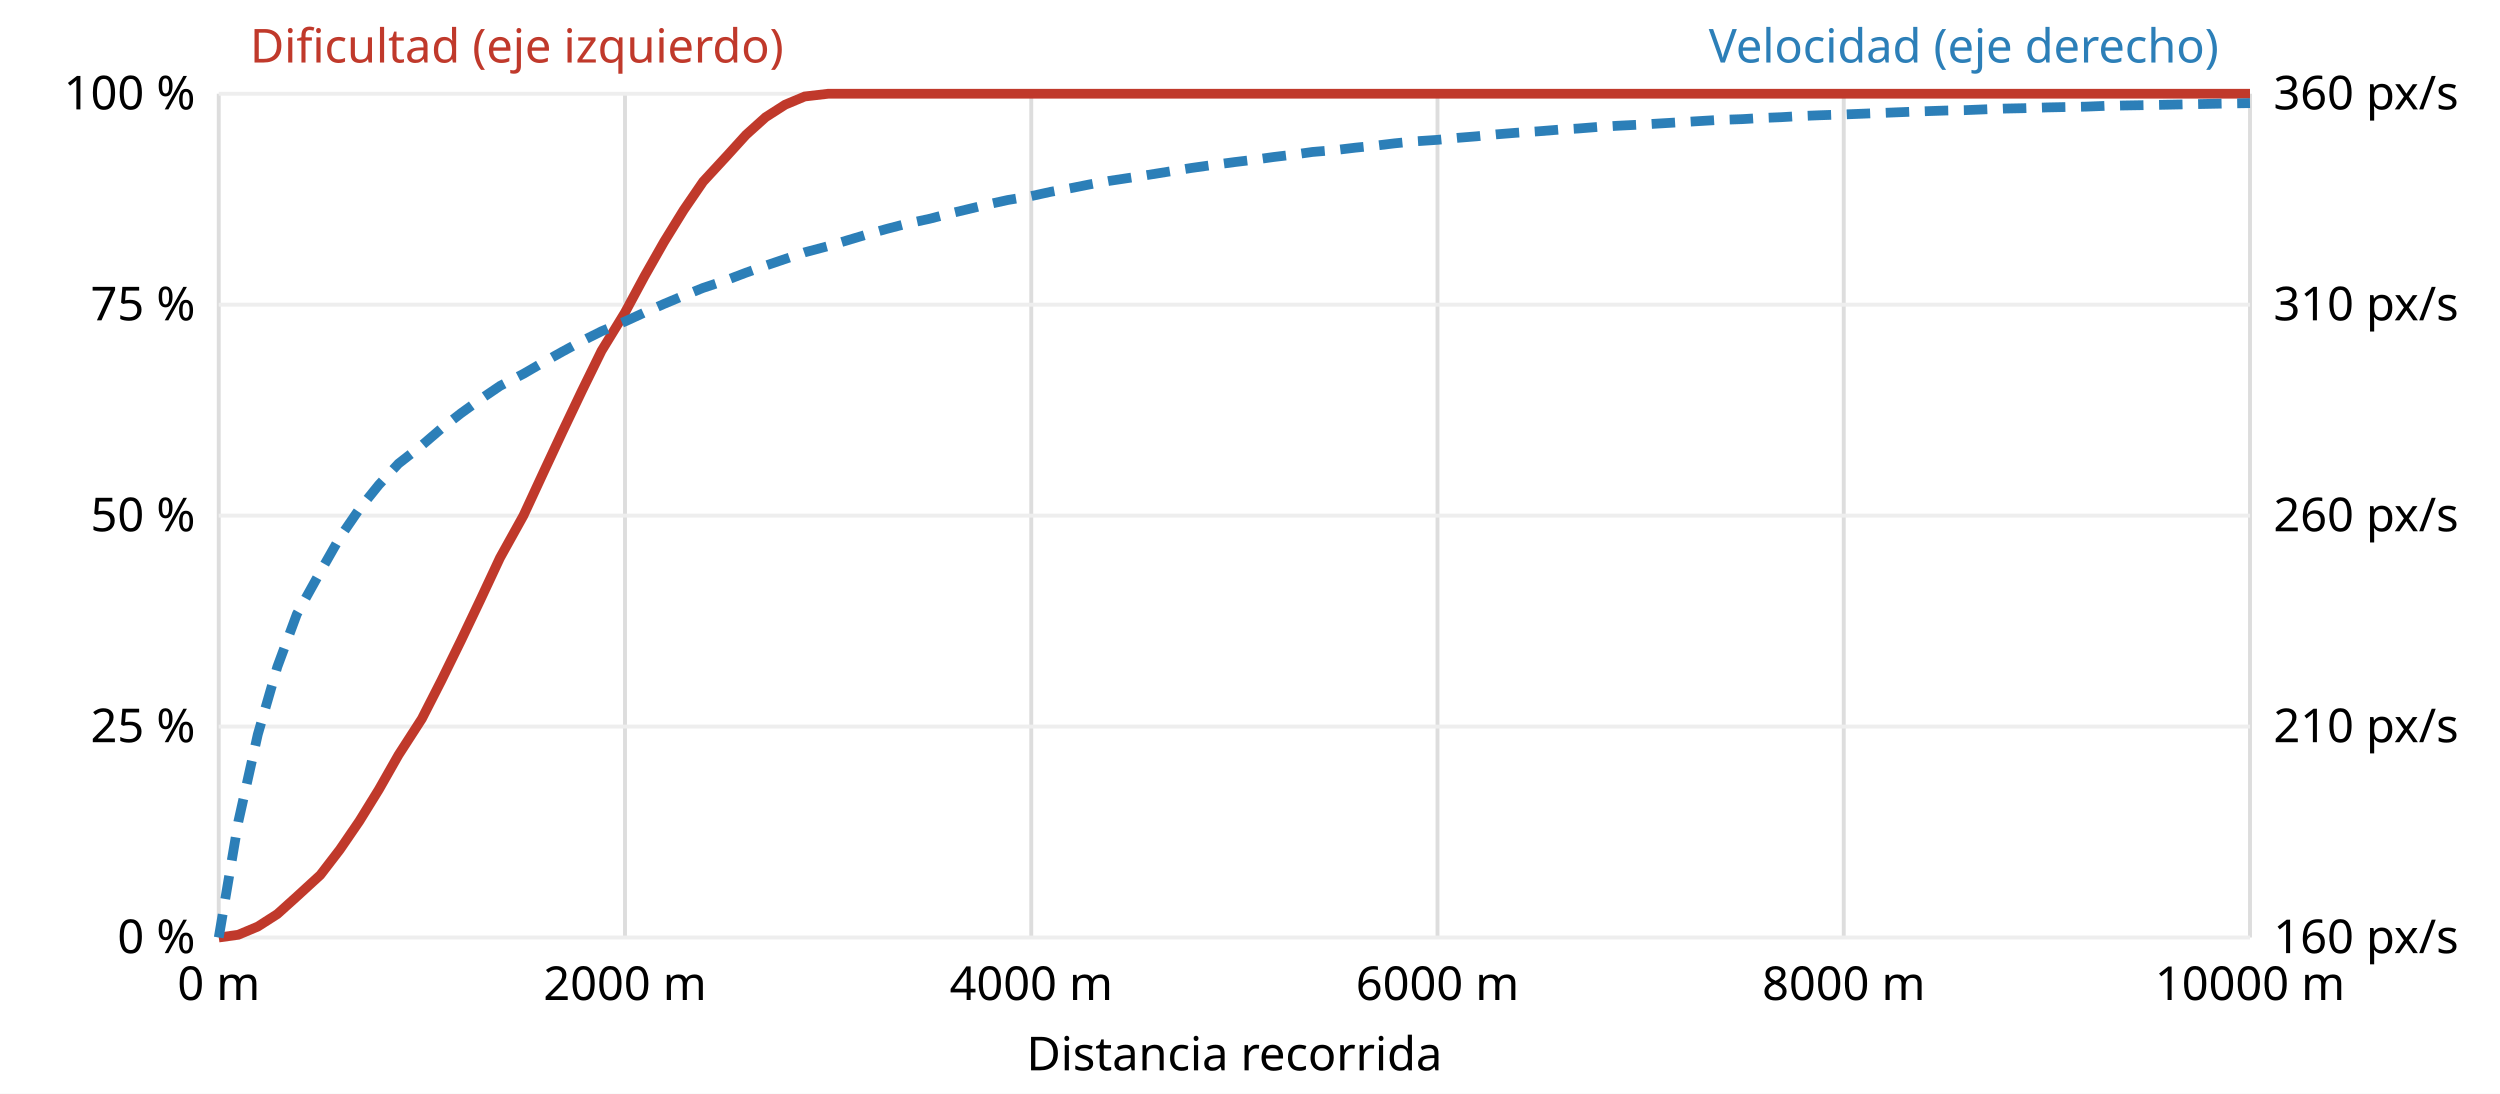
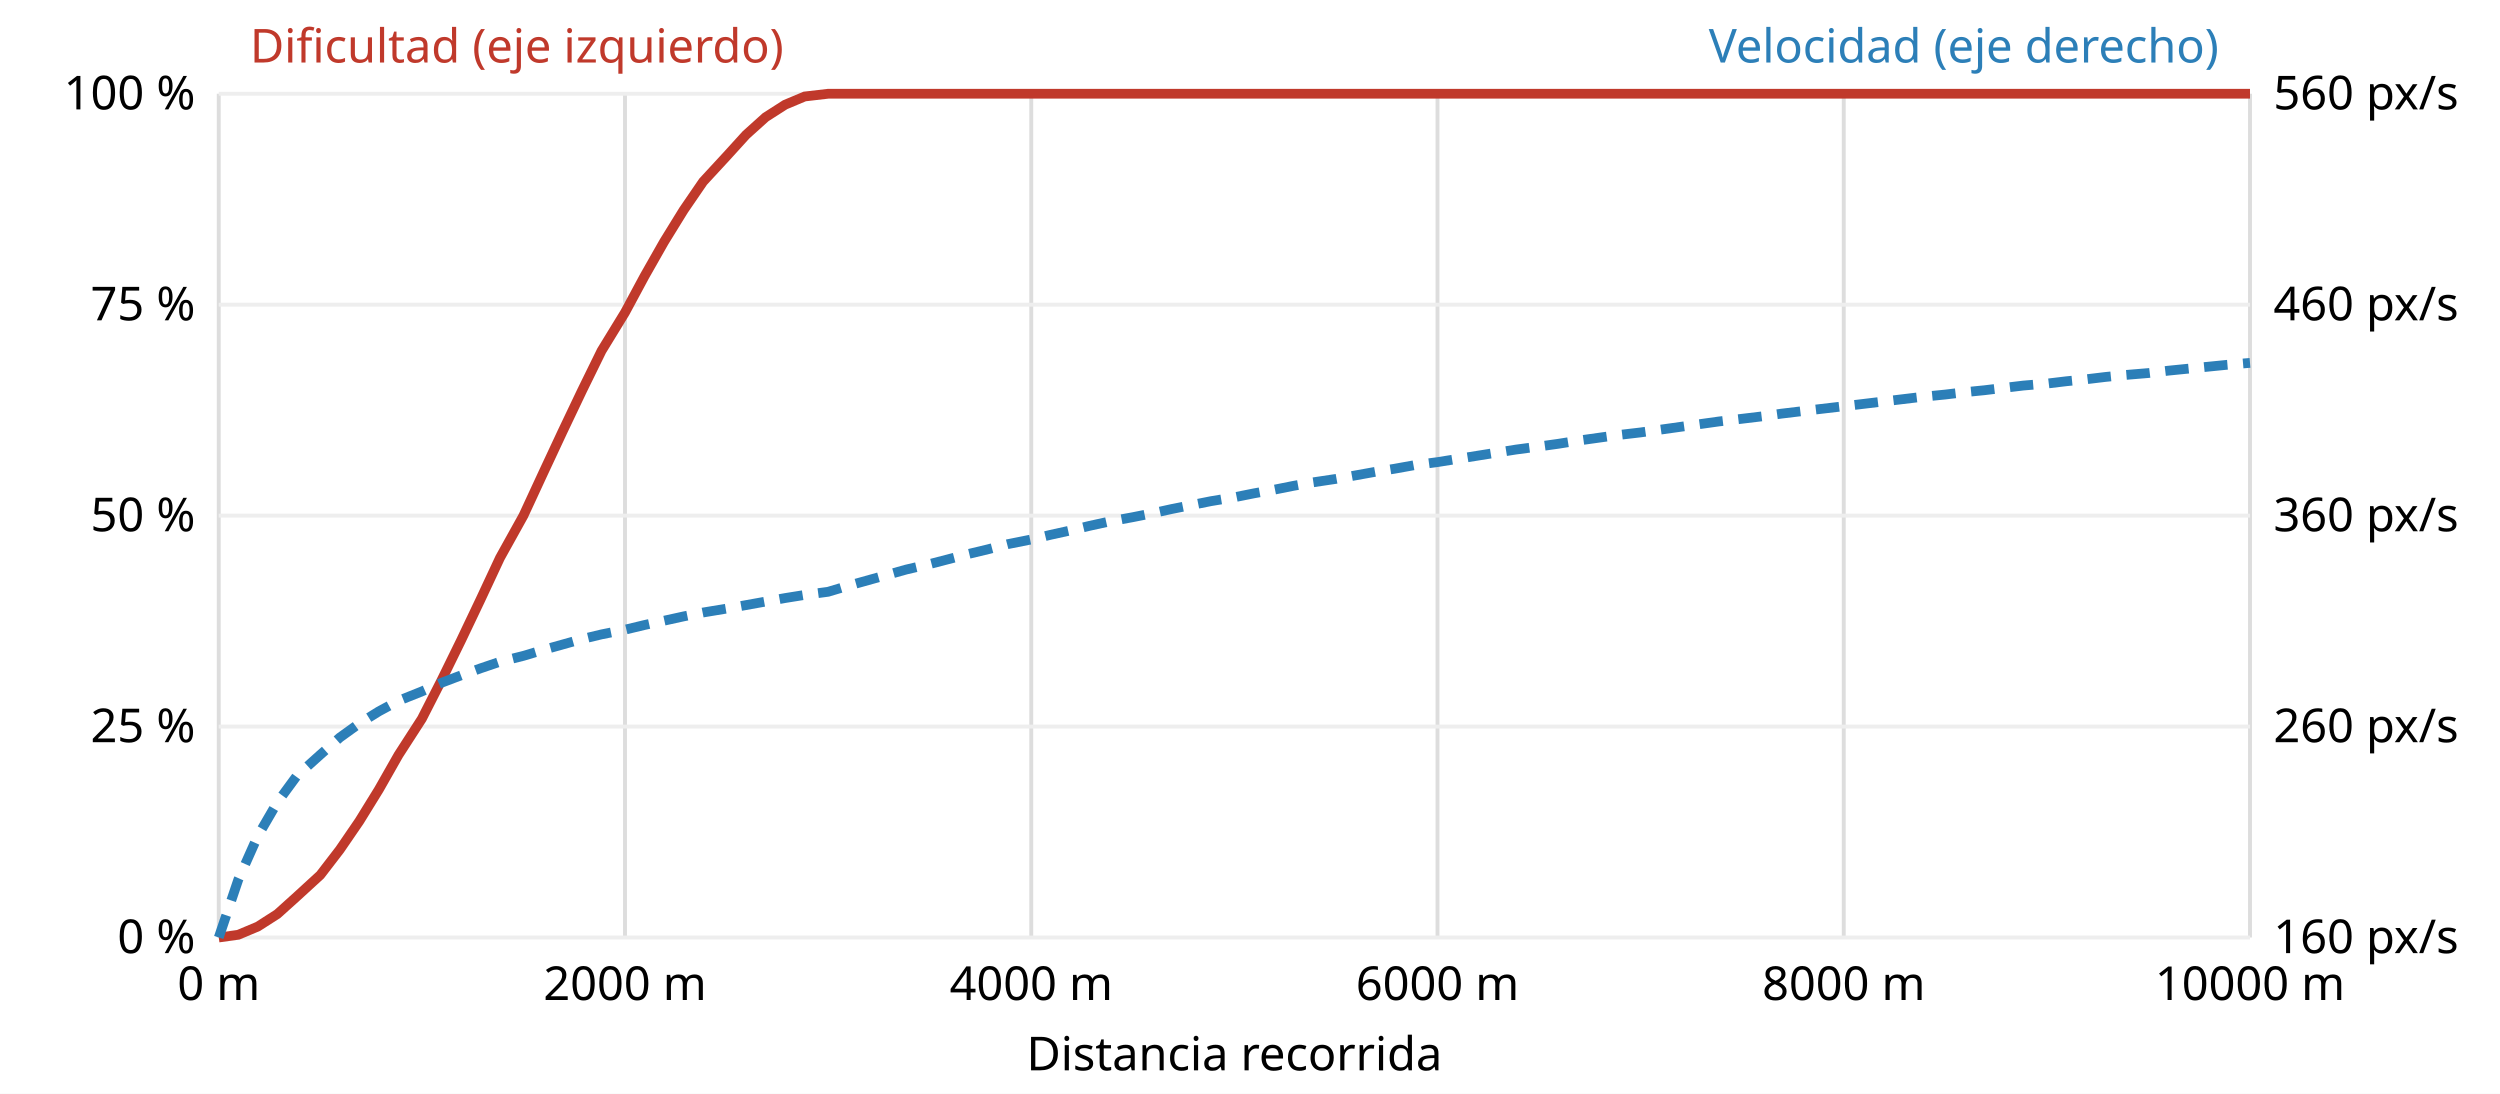
<svg xmlns="http://www.w3.org/2000/svg" viewBox="0 0 640 280" font-family="sans-serif" font-size="12">
  <rect width="640" height="280" fill="#ffffff" />
  <line x1="56" y1="24" x2="56" y2="240" stroke="#dddddd" />
  <text x="56" y="256" text-anchor="middle">0 m</text>
  <line x1="160" y1="24" x2="160" y2="240" stroke="#dddddd" />
  <text x="160" y="256" text-anchor="middle">2000 m</text>
  <line x1="264" y1="24" x2="264" y2="240" stroke="#dddddd" />
  <text x="264" y="256" text-anchor="middle">4000 m</text>
  <line x1="368" y1="24" x2="368" y2="240" stroke="#dddddd" />
  <text x="368" y="256" text-anchor="middle">6000 m</text>
  <line x1="472" y1="24" x2="472" y2="240" stroke="#dddddd" />
  <text x="472" y="256" text-anchor="middle">8000 m</text>
  <line x1="576" y1="24" x2="576" y2="240" stroke="#dddddd" />
  <text x="576" y="256" text-anchor="middle">10000 m</text>
  <line x1="56" y1="240.0" x2="576" y2="240.0" stroke="#eeeeee" />
  <text x="50" y="240.0" dy="4" text-anchor="end">0 %</text>
  <text x="582" y="240.0" dy="4">160 px/s</text>
  <line x1="56" y1="186.0" x2="576" y2="186.0" stroke="#eeeeee" />
  <text x="50" y="186.0" dy="4" text-anchor="end">25 %</text>
-   <text x="582" y="186.0" dy="4">210 px/s</text>
+   <text x="582" y="186.0" dy="4">260 px/s</text>
  <line x1="56" y1="132.0" x2="576" y2="132.0" stroke="#eeeeee" />
  <text x="50" y="132.0" dy="4" text-anchor="end">50 %</text>
-   <text x="582" y="132.0" dy="4">260 px/s</text>
+   <text x="582" y="132.0" dy="4">360 px/s</text>
  <line x1="56" y1="78.0" x2="576" y2="78.0" stroke="#eeeeee" />
  <text x="50" y="78.0" dy="4" text-anchor="end">75 %</text>
-   <text x="582" y="78.0" dy="4">310 px/s</text>
+   <text x="582" y="78.0" dy="4">460 px/s</text>
  <line x1="56" y1="24.0" x2="576" y2="24.0" stroke="#eeeeee" />
  <text x="50" y="24.0" dy="4" text-anchor="end">100 %</text>
-   <text x="582" y="24.0" dy="4">360 px/s</text>
+   <text x="582" y="24.0" dy="4">560 px/s</text>
  <polyline points="56,240.0 61,239.3 66,237.2 71,234.0 76,229.5 82,224.0 87,217.5 92,210.2 97,202.1 102,193.3 108,184.0 113,174.2 118,164.0 123,153.5 128,142.8 134,132.0 139,121.2 144,110.5 149,100.0 154,89.8 160,80.0 165,70.7 170,61.9 175,53.8 180,46.5 186,40.0 191,34.5 196,30.0 201,26.8 206,24.7 212,24.0 217,24.0 222,24.0 227,24.0 232,24.0 238,24.0 243,24.0 248,24.0 253,24.0 258,24.0 264,24.0 269,24.0 274,24.0 279,24.0 284,24.0 290,24.0 295,24.0 300,24.0 305,24.0 310,24.0 316,24.0 321,24.0 326,24.0 331,24.0 336,24.0 342,24.0 347,24.0 352,24.0 357,24.0 362,24.0 368,24.0 373,24.0 378,24.0 383,24.0 388,24.0 394,24.0 399,24.0 404,24.0 409,24.0 414,24.0 420,24.0 425,24.0 430,24.0 435,24.0 440,24.0 446,24.0 451,24.0 456,24.0 461,24.0 466,24.0 472,24.0 477,24.0 482,24.0 487,24.0 492,24.0 498,24.0 503,24.0 508,24.0 513,24.0 518,24.0 524,24.0 529,24.0 534,24.0 539,24.0 544,24.0 550,24.0 555,24.0 560,24.0 565,24.0 570,24.0 576,24.0" fill="none" stroke="#c0392b" stroke-width="2.5" />
-   <polyline points="56,240.0 61,210.4 66,188.0 71,170.7 76,157.2 82,146.4 87,137.6 92,130.3 97,124.1 102,118.7 108,114.0 113,109.7 118,105.8 123,102.2 128,98.8 134,95.7 139,92.8 144,90.0 149,87.3 154,84.8 160,82.3 165,80.0 170,77.8 175,75.7 180,73.7 186,71.7 191,69.8 196,68.0 201,66.3 206,64.6 212,63.0 217,61.5 222,60.0 227,58.6 232,57.3 238,56.0 243,54.7 248,53.5 253,52.3 258,51.2 264,50.2 269,49.1 274,48.2 279,47.2 284,46.3 290,45.4 295,44.6 300,43.8 305,43.0 310,42.3 316,41.5 321,40.9 326,40.2 331,39.6 336,38.9 342,38.4 347,37.8 352,37.3 357,36.7 362,36.2 368,35.8 373,35.3 378,34.9 383,34.4 388,34.0 394,33.6 399,33.2 404,32.9 409,32.5 414,32.2 420,31.9 425,31.6 430,31.3 435,31.0 440,30.7 446,30.5 451,30.2 456,30.0 461,29.7 466,29.5 472,29.3 477,29.1 482,28.9 487,28.7 492,28.5 498,28.3 503,28.2 508,28.0 513,27.8 518,27.7 524,27.5 529,27.4 534,27.3 539,27.1 544,27.0 550,26.9 555,26.8 560,26.7 565,26.6 570,26.5 576,26.4" fill="none" stroke="#2c7fb8" stroke-width="2.5" stroke-dasharray="6 4" />
+   <polyline points="56,240.0 61,225.2 66,214.0 71,205.4 76,198.6 82,193.2 87,188.8 92,185.2 97,182.1 102,179.4 108,177.0 113,174.8 118,172.9 123,171.1 128,169.4 134,167.9 139,166.4 144,165.0 149,163.6 154,162.4 160,161.2 165,160.0 170,158.9 175,157.8 180,156.8 186,155.8 191,154.9 196,154.0 201,153.1 206,152.3 212,151.5 217,150.0 222,148.6 227,147.2 232,145.8 238,144.4 243,143.1 248,141.8 253,140.6 258,139.3 264,138.1 269,136.9 274,135.8 279,134.6 284,133.5 290,132.4 295,131.4 300,130.3 305,129.3 310,128.3 316,127.3 321,126.3 326,125.4 331,124.4 336,123.5 342,122.6 347,121.7 352,120.8 357,120.0 362,119.1 368,118.3 373,117.5 378,116.7 383,115.9 388,115.1 394,114.3 399,113.6 404,112.8 409,112.1 414,111.4 420,110.7 425,110.0 430,109.3 435,108.6 440,107.9 446,107.2 451,106.6 456,105.9 461,105.3 466,104.7 472,104.0 477,103.4 482,102.8 487,102.2 492,101.6 498,101.0 503,100.4 508,99.9 513,99.3 518,98.7 524,98.2 529,97.6 534,97.1 539,96.5 544,96.0 550,95.5 555,94.9 560,94.4 565,93.9 570,93.4 576,92.9" fill="none" stroke="#2c7fb8" stroke-width="2.5" stroke-dasharray="6 4" />
  <text x="64" y="16" fill="#c0392b">Dificultad (eje izquierdo)</text>
  <text x="568" y="16" fill="#2c7fb8" text-anchor="end">Velocidad (eje derecho)</text>
  <text x="316" y="274" text-anchor="middle">Distancia recorrida</text>
</svg>
